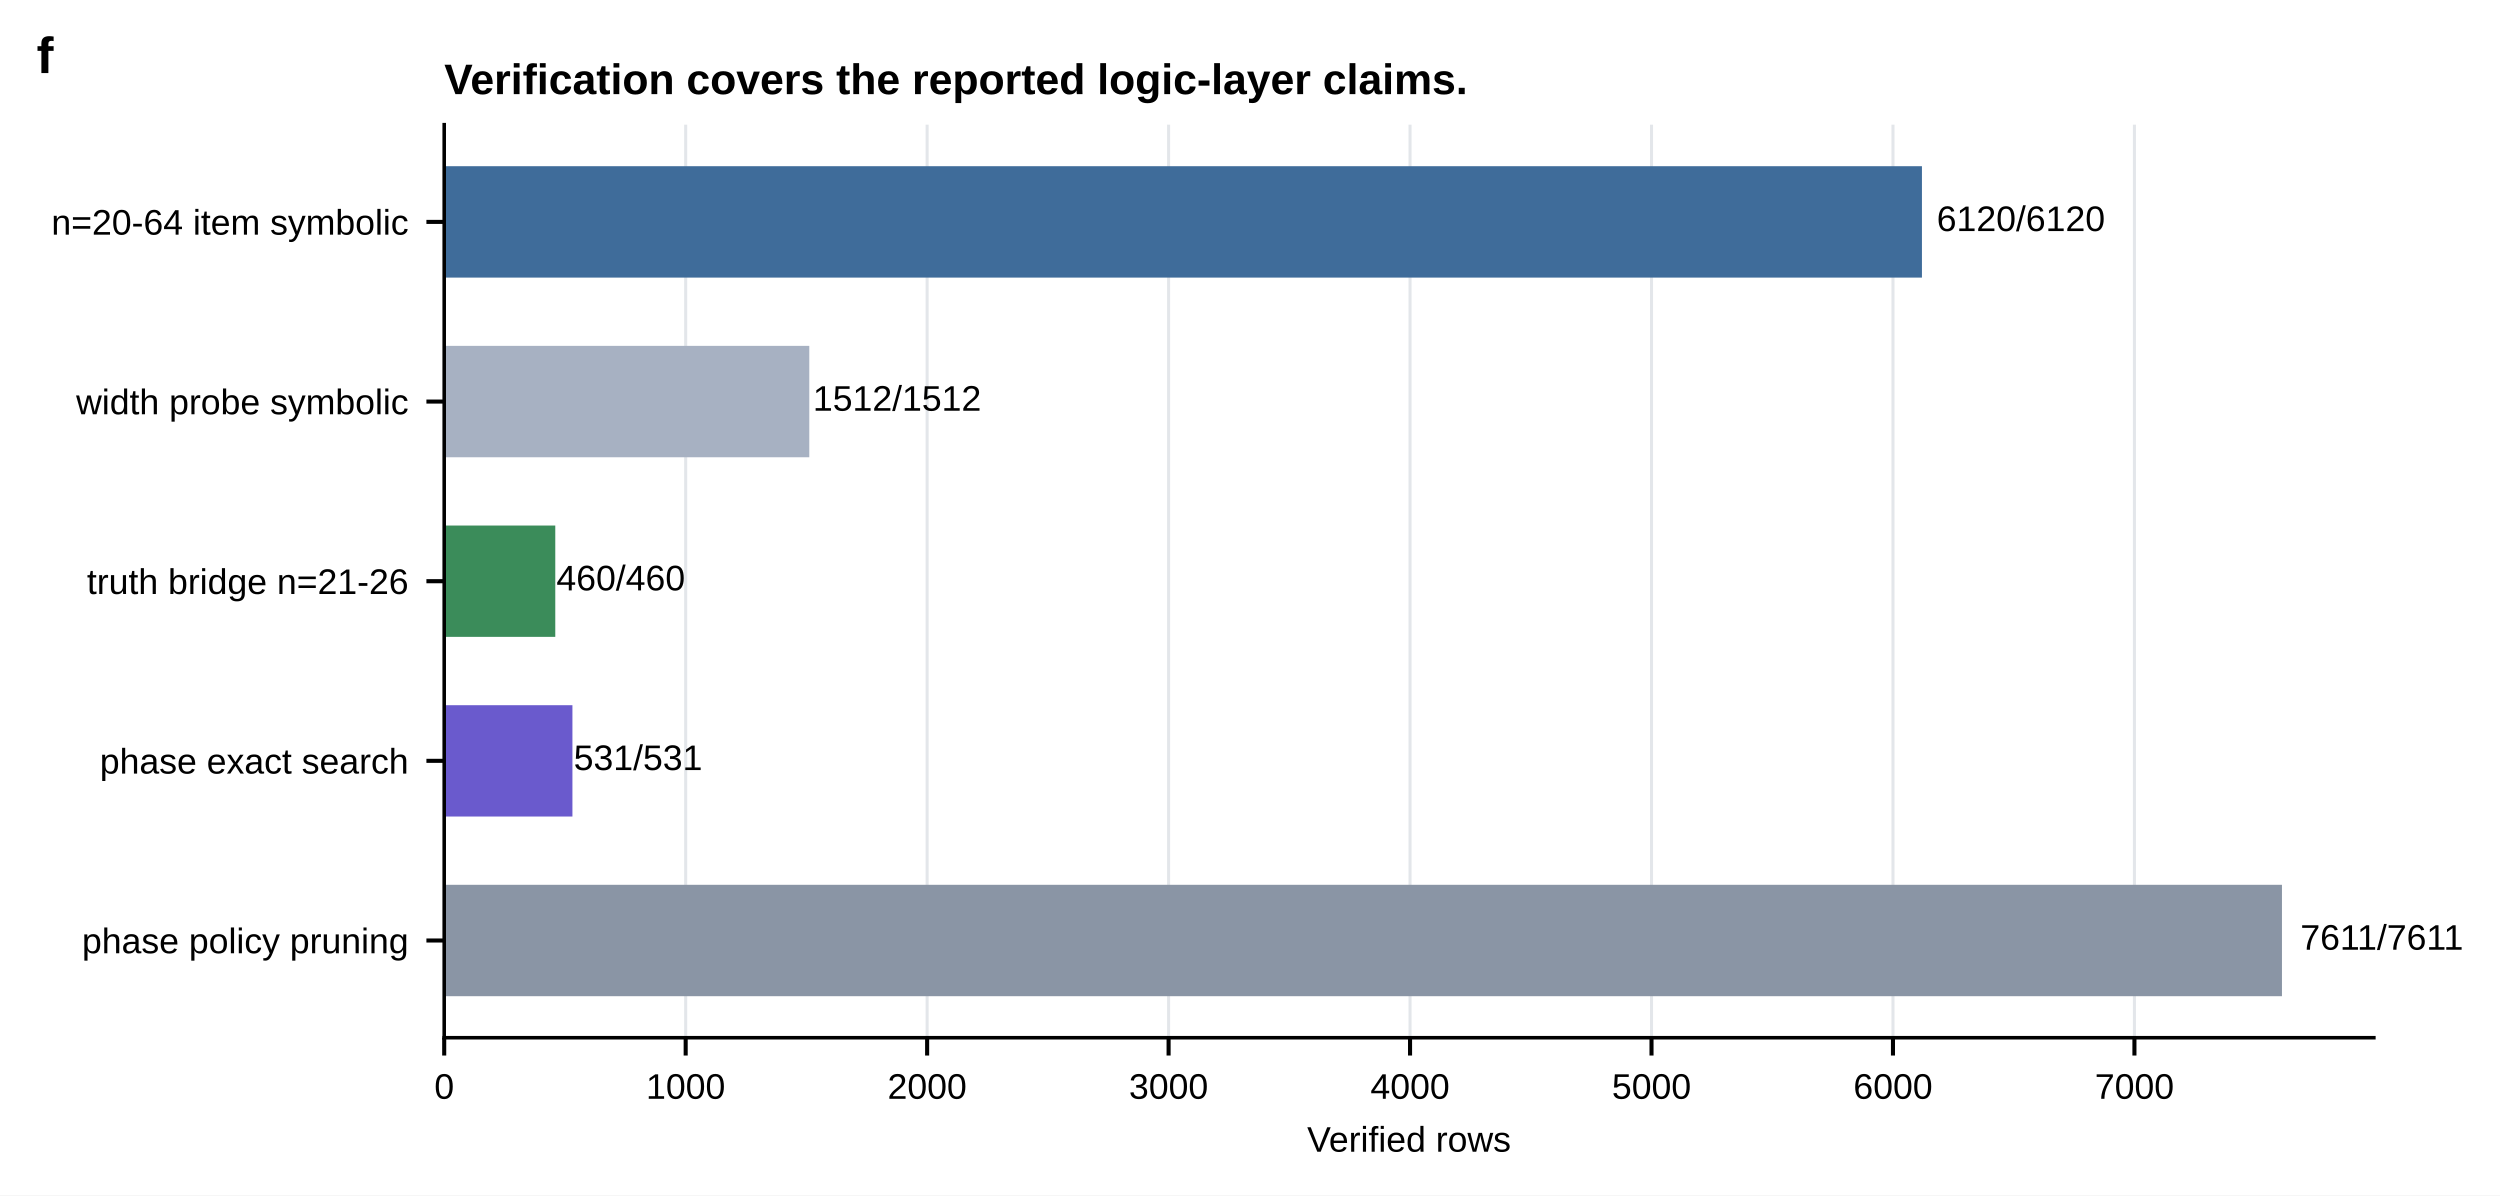
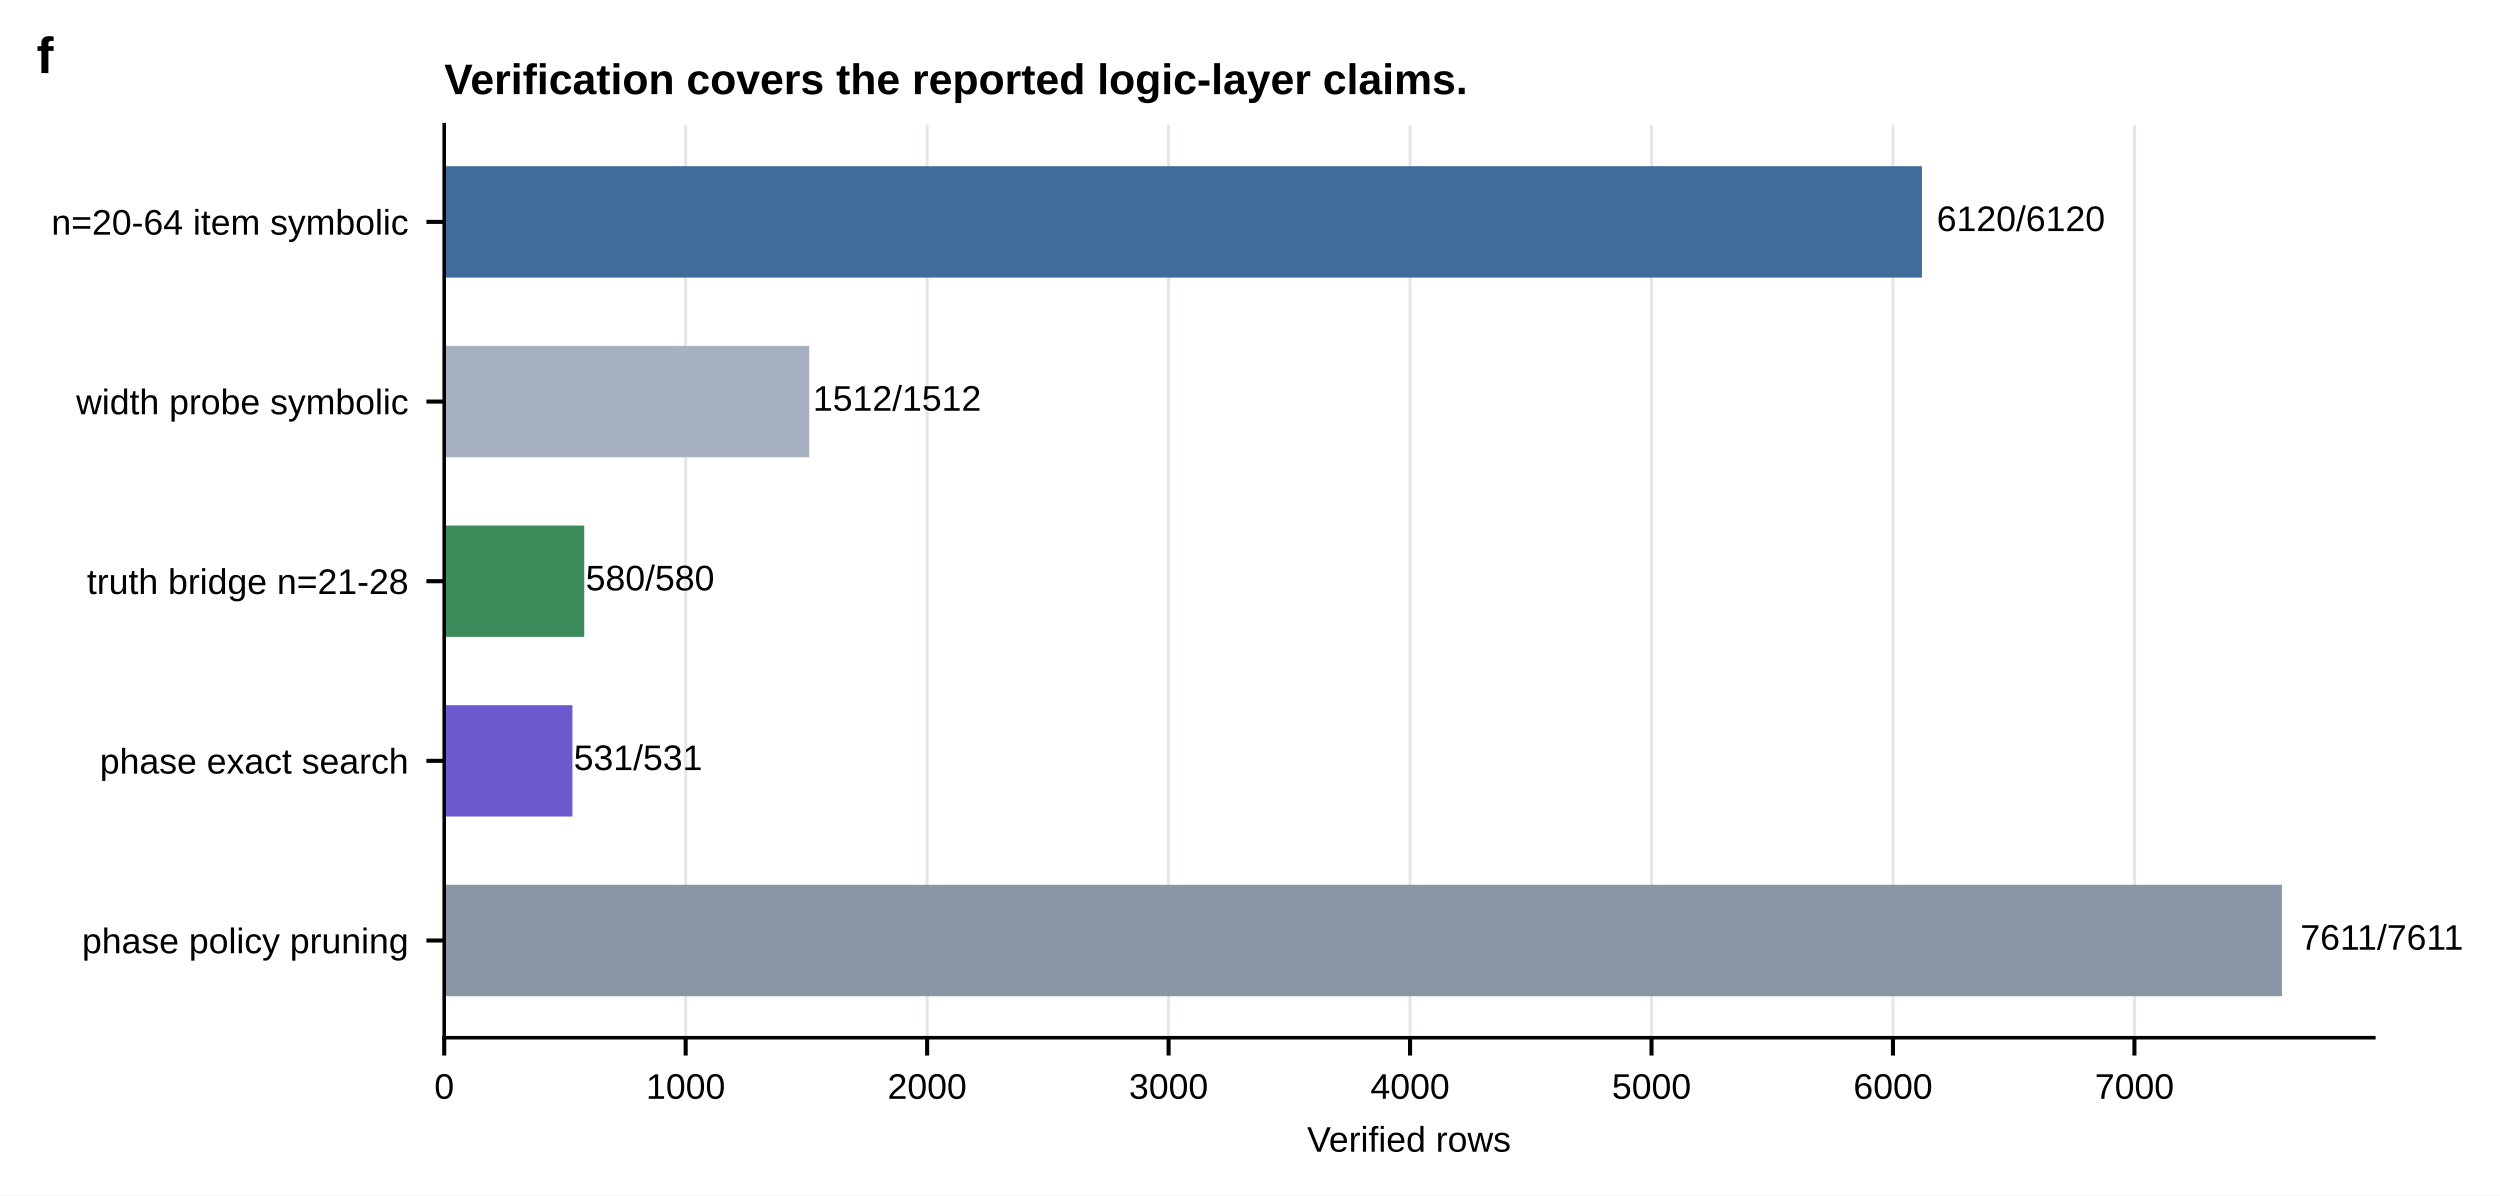
<svg xmlns="http://www.w3.org/2000/svg" xmlns:xlink="http://www.w3.org/1999/xlink" width="491.515pt" height="235.025pt" viewBox="0 0 491.515 235.025" version="1.1">
  <defs>
    <style type="text/css">*{stroke-linejoin: round; stroke-linecap: butt}</style>
  </defs>
  <g id="figure_1">
    <g id="patch_1">
      <path d="M 0 235.025 L 491.515 235.025 L 491.515 -0 L 0 -0 z " style="fill: #ffffff" />
    </g>
    <g id="axes_1">
      <g id="patch_2">
        <path d="M 87.334 204.022 L 466.714 204.022 L 466.714 24.512 L 87.334 24.512 z " style="fill: #ffffff" />
      </g>
      <g id="matplotlib.axis_1">
        <g id="xtick_1">
          <g id="line2d_1">
            <path d="M 87.334 204.022 L 87.334 24.512 " clip-path="url(#p6013e222c1)" style="fill: none; stroke: #e3e6ea; stroke-width: 0.6; stroke-linecap: square" />
          </g>
          <g id="line2d_2">
            <defs>
              <path id="m3d2e76e041" d="M 0 0 L 0 3.5 " style="stroke: #000000; stroke-width: 0.8" />
            </defs>
            <g>
              <use xlink:href="#m3d2e76e041" x="87.334" y="204.022" style="stroke: #000000; stroke-width: 0.8" />
            </g>
          </g>
          <g id="text_1">
            <text style="font-size: 7px; font-family: 'Arial', 'Helvetica', 'DejaVu Sans', sans-serif; text-anchor: middle" x="87.334" y="216.032" transform="rotate(-0 87.334 216.0323)">0</text>
          </g>
        </g>
        <g id="xtick_2">
          <g id="line2d_3">
            <path d="M 134.807 204.022 L 134.807 24.512 " clip-path="url(#p6013e222c1)" style="fill: none; stroke: #e3e6ea; stroke-width: 0.6; stroke-linecap: square" />
          </g>
          <g id="line2d_4">
            <g>
              <use xlink:href="#m3d2e76e041" x="134.807" y="204.022" style="stroke: #000000; stroke-width: 0.8" />
            </g>
          </g>
          <g id="text_2">
            <text style="font-size: 7px; font-family: 'Arial', 'Helvetica', 'DejaVu Sans', sans-serif; text-anchor: middle" x="134.807" y="216.032" transform="rotate(-0 134.8066 216.0323)">1000</text>
          </g>
        </g>
        <g id="xtick_3">
          <g id="line2d_5">
            <path d="M 182.279 204.022 L 182.279 24.512 " clip-path="url(#p6013e222c1)" style="fill: none; stroke: #e3e6ea; stroke-width: 0.6; stroke-linecap: square" />
          </g>
          <g id="line2d_6">
            <g>
              <use xlink:href="#m3d2e76e041" x="182.279" y="204.022" style="stroke: #000000; stroke-width: 0.8" />
            </g>
          </g>
          <g id="text_3">
            <text style="font-size: 7px; font-family: 'Arial', 'Helvetica', 'DejaVu Sans', sans-serif; text-anchor: middle" x="182.279" y="216.032" transform="rotate(-0 182.2792 216.0323)">2000</text>
          </g>
        </g>
        <g id="xtick_4">
          <g id="line2d_7">
            <path d="M 229.752 204.022 L 229.752 24.512 " clip-path="url(#p6013e222c1)" style="fill: none; stroke: #e3e6ea; stroke-width: 0.6; stroke-linecap: square" />
          </g>
          <g id="line2d_8">
            <g>
              <use xlink:href="#m3d2e76e041" x="229.752" y="204.022" style="stroke: #000000; stroke-width: 0.8" />
            </g>
          </g>
          <g id="text_4">
            <text style="font-size: 7px; font-family: 'Arial', 'Helvetica', 'DejaVu Sans', sans-serif; text-anchor: middle" x="229.752" y="216.032" transform="rotate(-0 229.7519 216.0323)">3000</text>
          </g>
        </g>
        <g id="xtick_5">
          <g id="line2d_9">
            <path d="M 277.224 204.022 L 277.224 24.512 " clip-path="url(#p6013e222c1)" style="fill: none; stroke: #e3e6ea; stroke-width: 0.6; stroke-linecap: square" />
          </g>
          <g id="line2d_10">
            <g>
              <use xlink:href="#m3d2e76e041" x="277.224" y="204.022" style="stroke: #000000; stroke-width: 0.8" />
            </g>
          </g>
          <g id="text_5">
            <text style="font-size: 7px; font-family: 'Arial', 'Helvetica', 'DejaVu Sans', sans-serif; text-anchor: middle" x="277.224" y="216.032" transform="rotate(-0 277.2245 216.0323)">4000</text>
          </g>
        </g>
        <g id="xtick_6">
          <g id="line2d_11">
            <path d="M 324.697 204.022 L 324.697 24.512 " clip-path="url(#p6013e222c1)" style="fill: none; stroke: #e3e6ea; stroke-width: 0.6; stroke-linecap: square" />
          </g>
          <g id="line2d_12">
            <g>
              <use xlink:href="#m3d2e76e041" x="324.697" y="204.022" style="stroke: #000000; stroke-width: 0.8" />
            </g>
          </g>
          <g id="text_6">
            <text style="font-size: 7px; font-family: 'Arial', 'Helvetica', 'DejaVu Sans', sans-serif; text-anchor: middle" x="324.697" y="216.032" transform="rotate(-0 324.6971 216.0323)">5000</text>
          </g>
        </g>
        <g id="xtick_7">
          <g id="line2d_13">
            <path d="M 372.17 204.022 L 372.17 24.512 " clip-path="url(#p6013e222c1)" style="fill: none; stroke: #e3e6ea; stroke-width: 0.6; stroke-linecap: square" />
          </g>
          <g id="line2d_14">
            <g>
              <use xlink:href="#m3d2e76e041" x="372.17" y="204.022" style="stroke: #000000; stroke-width: 0.8" />
            </g>
          </g>
          <g id="text_7">
            <text style="font-size: 7px; font-family: 'Arial', 'Helvetica', 'DejaVu Sans', sans-serif; text-anchor: middle" x="372.17" y="216.032" transform="rotate(-0 372.1698 216.0323)">6000</text>
          </g>
        </g>
        <g id="xtick_8">
          <g id="line2d_15">
            <path d="M 419.642 204.022 L 419.642 24.512 " clip-path="url(#p6013e222c1)" style="fill: none; stroke: #e3e6ea; stroke-width: 0.6; stroke-linecap: square" />
          </g>
          <g id="line2d_16">
            <g>
              <use xlink:href="#m3d2e76e041" x="419.642" y="204.022" style="stroke: #000000; stroke-width: 0.8" />
            </g>
          </g>
          <g id="text_8">
            <text style="font-size: 7px; font-family: 'Arial', 'Helvetica', 'DejaVu Sans', sans-serif; text-anchor: middle" x="419.642" y="216.032" transform="rotate(-0 419.6424 216.0323)">7000</text>
          </g>
        </g>
        <g id="text_9">
          <text style="font-size: 7px; font-family: 'Arial', 'Helvetica', 'DejaVu Sans', sans-serif; text-anchor: middle" x="277.024" y="226.434" transform="rotate(-0 277.0239 226.434)">Verified rows</text>
        </g>
      </g>
      <g id="matplotlib.axis_2">
        <g id="ytick_1">
          <g id="line2d_17">
            <defs>
              <path id="m17654f77af" d="M 0 0 L -3.5 0 " style="stroke: #000000; stroke-width: 0.8" />
            </defs>
            <g>
              <use xlink:href="#m17654f77af" x="87.334" y="43.622" style="stroke: #000000; stroke-width: 0.8" />
            </g>
          </g>
          <g id="text_10">
            <text style="font-size: 7px; font-family: 'Arial', 'Helvetica', 'DejaVu Sans', sans-serif; text-anchor: end" x="80.334" y="46.138" transform="rotate(-0 80.334 46.13758)">n=20-64 item symbolic</text>
          </g>
        </g>
        <g id="ytick_2">
          <g id="line2d_18">
            <g>
              <use xlink:href="#m17654f77af" x="87.334" y="78.945" style="stroke: #000000; stroke-width: 0.8" />
            </g>
          </g>
          <g id="text_11">
            <text style="font-size: 7px; font-family: 'Arial', 'Helvetica', 'DejaVu Sans', sans-serif; text-anchor: end" x="80.334" y="81.45" transform="rotate(-0 80.334 81.44978)">width probe symbolic</text>
          </g>
        </g>
        <g id="ytick_3">
          <g id="line2d_19">
            <g>
              <use xlink:href="#m17654f77af" x="87.334" y="114.267" style="stroke: #000000; stroke-width: 0.8" />
            </g>
          </g>
          <g id="text_12">
-             <text style="font-size: 7px; font-family: 'Arial', 'Helvetica', 'DejaVu Sans', sans-serif; text-anchor: end" x="80.334" y="116.783" transform="rotate(-0 80.334 116.7827)">truth bridge n=21-26</text>
+             <text style="font-size: 7px; font-family: 'Arial', 'Helvetica', 'DejaVu Sans', sans-serif; text-anchor: end" x="80.334" y="116.783" transform="rotate(-0 80.334 116.7827)">truth bridge n=21-28</text>
          </g>
        </g>
        <g id="ytick_4">
          <g id="line2d_20">
            <g>
              <use xlink:href="#m17654f77af" x="87.334" y="149.59" style="stroke: #000000; stroke-width: 0.8" />
            </g>
          </g>
          <g id="text_13">
            <text style="font-size: 7px; font-family: 'Arial', 'Helvetica', 'DejaVu Sans', sans-serif; text-anchor: end" x="80.334" y="152.095" transform="rotate(-0 80.334 152.0949)">phase exact search</text>
          </g>
        </g>
        <g id="ytick_5">
          <g id="line2d_21">
            <g>
              <use xlink:href="#m17654f77af" x="87.334" y="184.912" style="stroke: #000000; stroke-width: 0.8" />
            </g>
          </g>
          <g id="text_14">
            <text style="font-size: 7px; font-family: 'Arial', 'Helvetica', 'DejaVu Sans', sans-serif; text-anchor: end" x="80.334" y="187.418" transform="rotate(-0 80.334 187.4175)">phase policy pruning</text>
          </g>
        </g>
      </g>
      <g id="patch_3">
        <path d="M 87.334 32.672 L 377.866 32.672 L 377.866 54.572 L 87.334 54.572 z " clip-path="url(#p6013e222c1)" style="fill: #3f6c9a" />
      </g>
      <g id="patch_4">
        <path d="M 87.334 67.995 L 159.113 67.995 L 159.113 89.895 L 87.334 89.895 z " clip-path="url(#p6013e222c1)" style="fill: #a7b1c2" />
      </g>
      <g id="patch_5">
-         <path d="M 87.334 103.317 L 109.171 103.317 L 109.171 125.217 L 87.334 125.217 z " clip-path="url(#p6013e222c1)" style="fill: #3b8c5a" />
+         <path d="M 87.334 103.317 L 114.868 103.317 L 114.868 125.217 L 87.334 125.217 z " clip-path="url(#p6013e222c1)" style="fill: #3b8c5a" />
      </g>
      <g id="patch_6">
        <path d="M 87.334 138.64 L 112.542 138.64 L 112.542 160.54 L 87.334 160.54 z " clip-path="url(#p6013e222c1)" style="fill: #6a5acd" />
      </g>
      <g id="patch_7">
        <path d="M 87.334 173.962 L 448.648 173.962 L 448.648 195.862 L 87.334 195.862 z " clip-path="url(#p6013e222c1)" style="fill: #8a95a5" />
      </g>
      <g id="patch_8">
        <path d="M 87.334 204.022 L 87.334 24.512 " style="fill: none; stroke: #000000; stroke-width: 0.7; stroke-linejoin: miter; stroke-linecap: square" />
      </g>
      <g id="patch_9">
        <path d="M 87.334 204.022 L 466.714 204.022 " style="fill: none; stroke: #000000; stroke-width: 0.7; stroke-linejoin: miter; stroke-linecap: square" />
      </g>
      <g id="text_15">
        <text style="font-size: 7px; font-family: 'Arial', 'Helvetica', 'DejaVu Sans', sans-serif; text-anchor: start" x="380.772" y="45.432" transform="rotate(-0 380.7718 45.43156)">6120/6120</text>
      </g>
      <g id="text_16">
        <text style="font-size: 7px; font-family: 'Arial', 'Helvetica', 'DejaVu Sans', sans-serif; text-anchor: start" x="159.83" y="80.754" transform="rotate(-0 159.8304 80.75415)">1512/1512</text>
      </g>
      <g id="text_17">
-         <text style="font-size: 7px; font-family: 'Arial', 'Helvetica', 'DejaVu Sans', sans-serif; text-anchor: start" x="109.39" y="116.077" transform="rotate(-0 109.3898 116.0767)">460/460</text>
+         <text style="font-size: 7px; font-family: 'Arial', 'Helvetica', 'DejaVu Sans', sans-serif; text-anchor: start" x="115.143" y="116.077" transform="rotate(-0 115.1435 116.0767)">580/580</text>
      </g>
      <g id="text_18">
        <text style="font-size: 7px; font-family: 'Arial', 'Helvetica', 'DejaVu Sans', sans-serif; text-anchor: start" x="112.794" y="151.399" transform="rotate(-0 112.794 151.3993)">531/531</text>
      </g>
      <g id="text_19">
        <text style="font-size: 7px; font-family: 'Arial', 'Helvetica', 'DejaVu Sans', sans-serif; text-anchor: start" x="452.261" y="186.722" transform="rotate(-0 452.2613 186.7219)">7611/7611</text>
      </g>
      <g id="text_20">
        <text style="font-weight: 700; font-size: 8.4px; font-family: 'Arial', 'Helvetica', 'DejaVu Sans', sans-serif; text-anchor: start" x="87.334" y="18.512" transform="rotate(-0 87.334 18.51244)">Verification covers the reported logic-layer claims.</text>
      </g>
    </g>
    <g id="text_21">
      <text style="font-weight: 700; font-size: 10px; font-family: 'Arial', 'Helvetica', 'DejaVu Sans', sans-serif; text-anchor: start" x="7.2" y="14.358" transform="rotate(-0 7.2 14.35781)">f</text>
    </g>
  </g>
  <defs>
    <clipPath id="p6013e222c1">
      <rect x="87.334" y="24.512" width="379.38" height="179.509" />
    </clipPath>
  </defs>
</svg>
